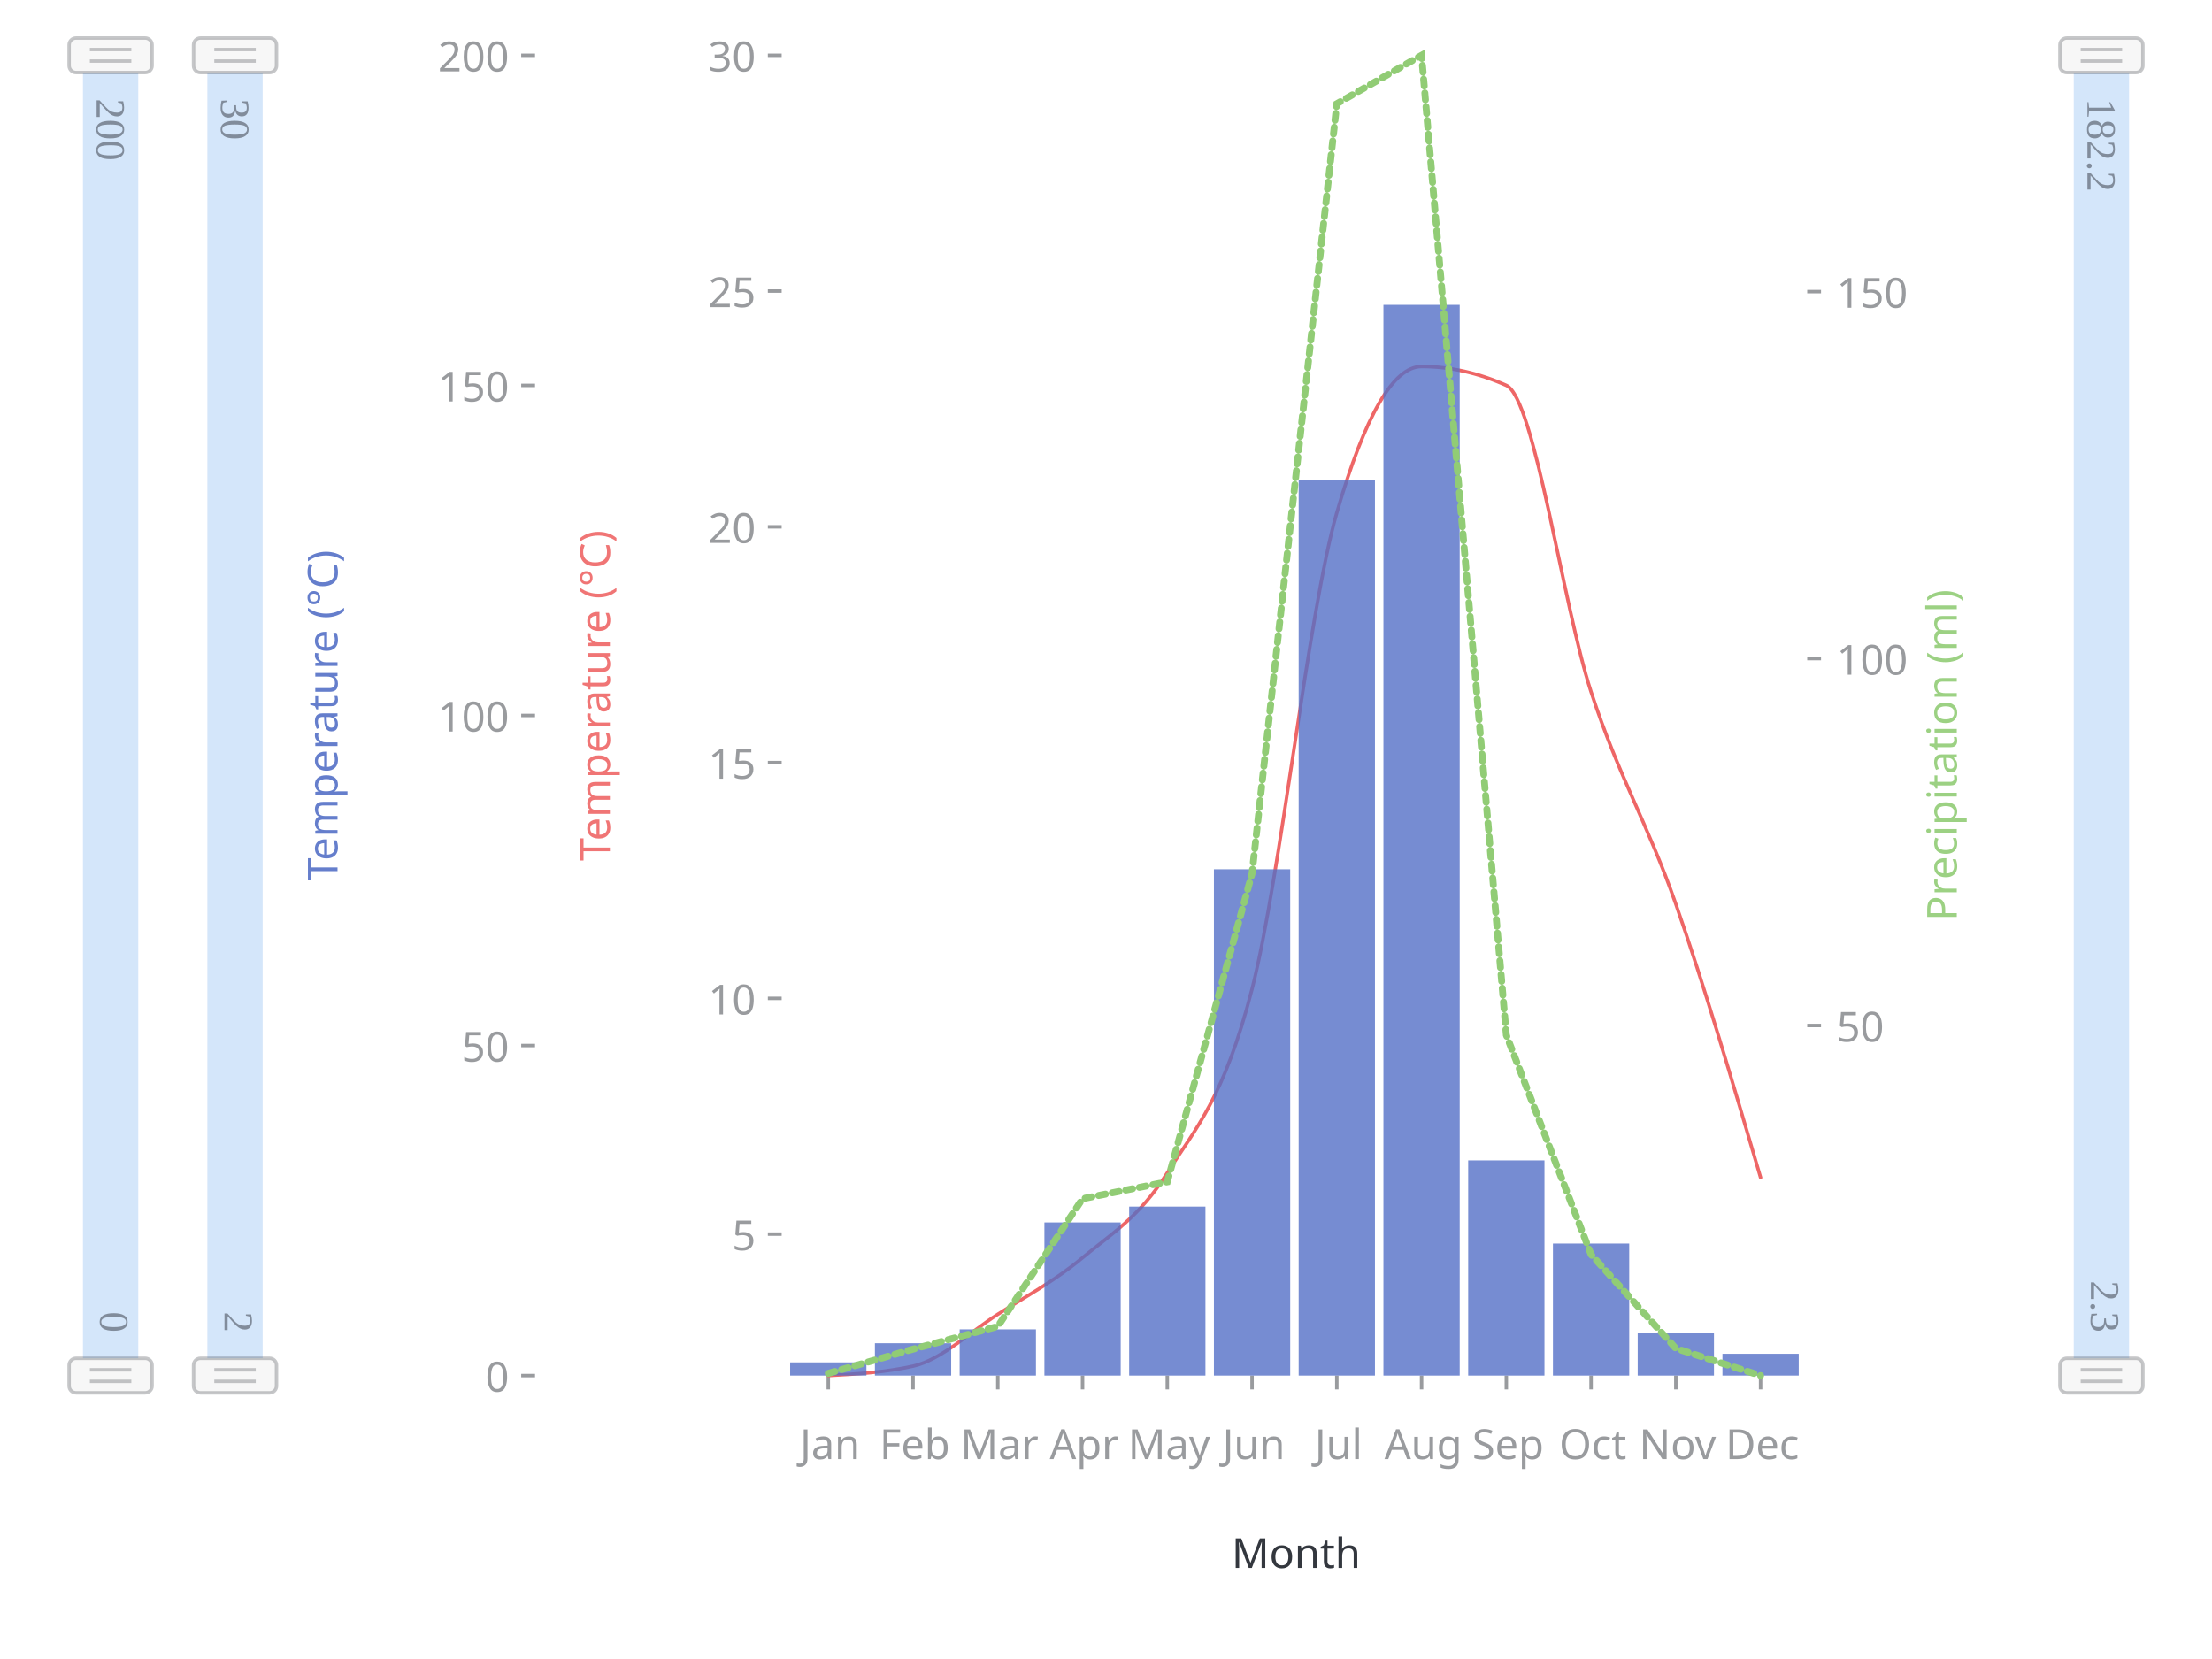
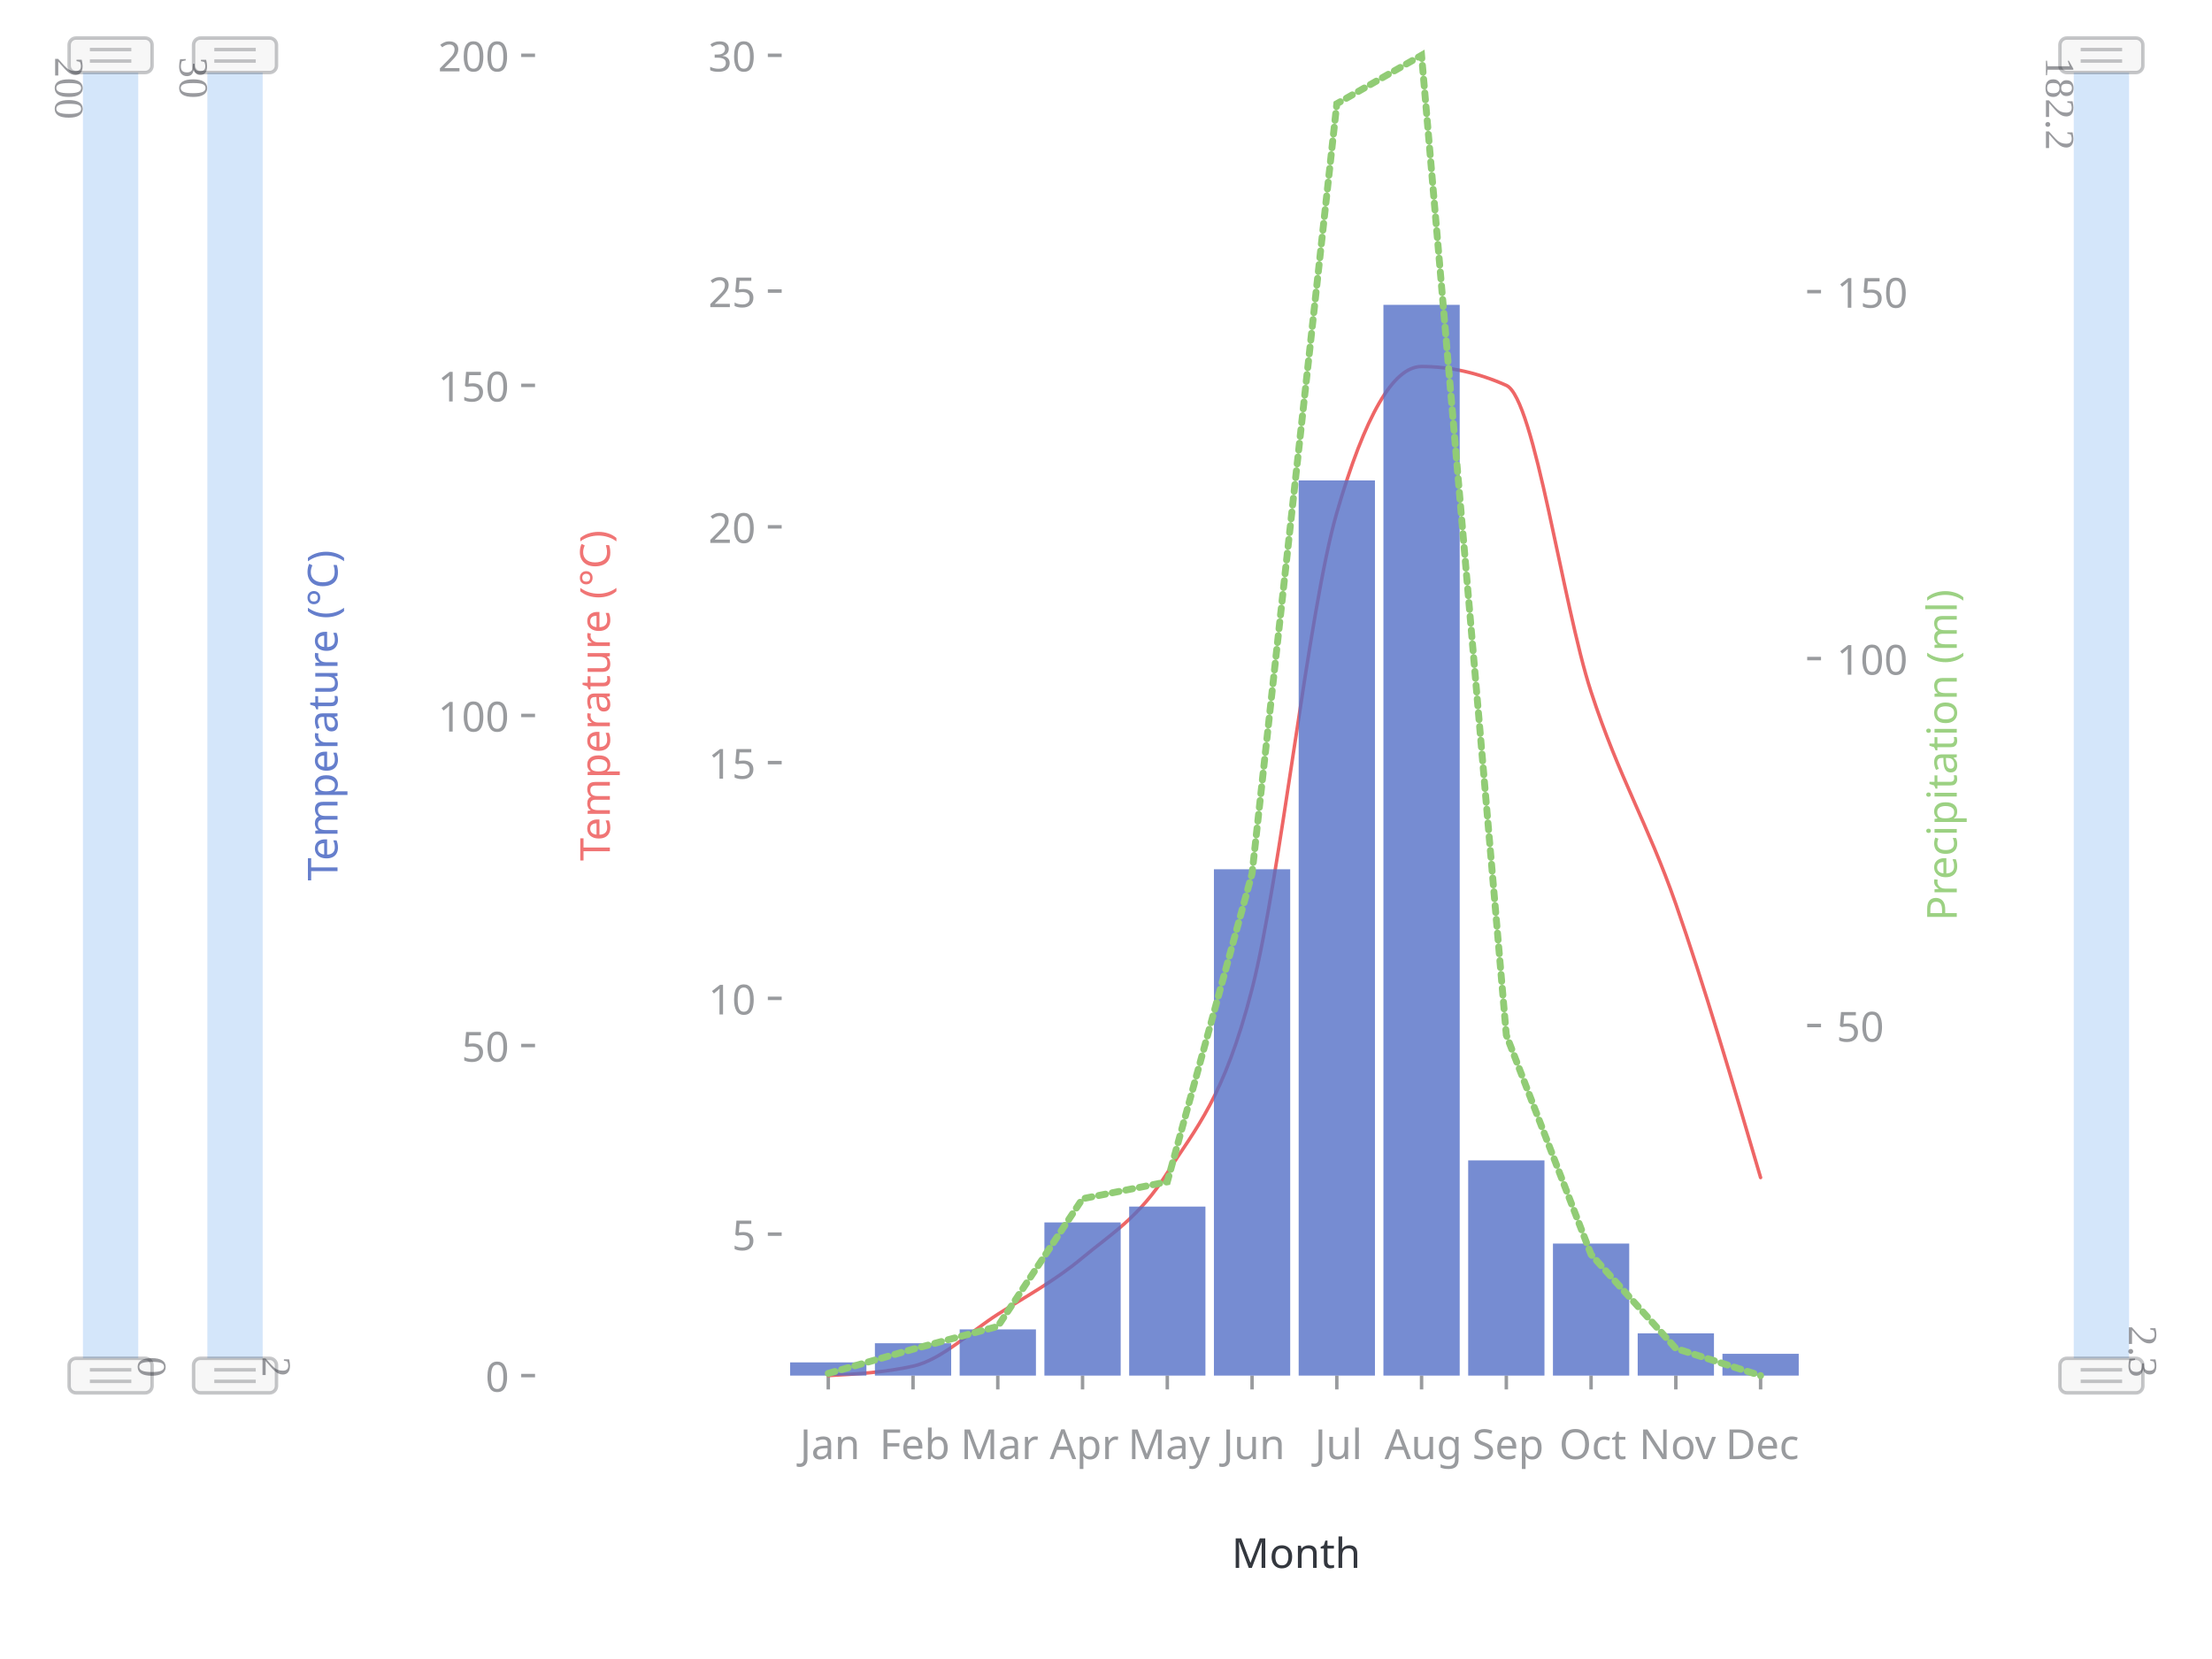
<svg xmlns="http://www.w3.org/2000/svg" width="640" height="480" style="background: transparent;" color-interpolation-filters="sRGB">
  <defs />
  <g id="g-svg-camera">
    <g id="g-root" fill="none">
      <g id="g-svg-31" fill="none" class="view">
        <g>
          <path id="g-svg-32" fill="rgba(0,0,0,0)" class="area" d="M 0,0 l 640,0 l 0,480 l-640 0 z" x="0" y="0" width="640" height="480" />
        </g>
        <g>
          <path id="g-svg-33" fill="rgba(0,0,0,0)" class="area" d="M 16,16 l 608,0 l 0,448 l-608 0 z" x="16" y="16" width="608" height="448" />
        </g>
        <g>
          <path id="g-svg-34" fill="rgba(0,0,0,0)" class="area" d="M 226.16,16 l 296.72,0 l 0,382 l-296.72 0 z" x="226.16" y="16" width="296.72" height="382" />
        </g>
        <g>
          <path id="g-svg-35" fill="rgba(0,0,0,0)" class="area" d="M 226.16,16 l 296.72,0 l 0,382 l-296.72 0 z" x="226.16" y="16" width="296.72" height="382" />
        </g>
        <g id="g-svg-36" fill="none" class="component">
          <g id="g-svg-43" fill="none" class="slider" x="60" y="16">
            <g>
              <path id="g-svg-44" fill="rgba(65,97,128,1)" class="slider-track" d="M 60,16 l 16,0 l 0,382 l-16 0 z" x="60" y="16" width="16" height="382" opacity="0.05" />
            </g>
            <g id="g-svg-45" fill="none" class="slider-sparkline-group" />
            <g>
              <path id="g-svg-46" fill="rgba(0,0,0,0)" class="slider-brush-area" d="M 60,16 l 16,0 l 0,382 l-16 0 z" x="60" y="16" width="16" height="382" />
            </g>
            <g id="g-svg-47" fill="none" class="slider-foreground">
              <g transform="matrix(1,0,0,1,60,16)">
                <path id="g-svg-48" fill="rgba(23,131,255,1)" class="slider-selection" visibility="hidden" fill-opacity="0.15" width="16" />
              </g>
              <g transform="matrix(1,0,0,1,60,16)">
                <path id="g-svg-49" fill="rgba(23,131,255,1)" class="slider-selection" visibility="visible" fill-opacity="0.15" d="M 0,0 l 16,0 l 0,382 l-16 0 z" width="16" height="382" />
              </g>
              <g transform="matrix(1,0,0,1,60,16)">
                <path id="g-svg-50" fill="rgba(23,131,255,1)" class="slider-selection" visibility="hidden" fill-opacity="0.15" width="16" y="382" />
              </g>
              <g id="g-svg-53" fill="none" x="0" y="0" transform="matrix(1,0,0,1,68,16)" class="slider-handle start-handle">
                <g id="g-svg-54" fill="none" class="handle-icon-group">
                  <g id="g-svg-55" fill="none" x="0" y="0" class="handle-icon">
                    <g transform="matrix(0,1,-1,0,0,0)">
                      <path id="g-svg-56" fill="rgba(247,247,247,1)" class="handle-icon-rect" stroke-width="1" stroke="rgba(29,33,41,1)" stroke-opacity="0.25" d="M -3,-12 l 6,0 a 2,2,0,0,1,2,2 l 0,20 a 2,2,0,0,1,-2,2 l -6,0 a 2,2,0,0,1,-2,-2 l 0,-20 a 2,2,0,0,1,2,-2 z" width="10" height="24" x="-5" y="-12" />
                      <g>
                        <line id="g-svg-57" fill="rgba(247,247,247,1)" x1="-1.667" y1="-6" x2="-1.667" y2="6" class="handle-icon-line-1" stroke-width="1" stroke="rgba(29,33,41,1)" stroke-opacity="0.25" />
                      </g>
                      <g>
                        <line id="g-svg-58" fill="rgba(247,247,247,1)" x1="1.667" y1="-6" x2="1.667" y2="6" class="handle-icon-line-2" stroke-width="1" stroke="rgba(29,33,41,1)" stroke-opacity="0.25" />
                      </g>
                    </g>
                  </g>
                </g>
                <g id="g-svg-59" fill="none" class="handle-label-group">
-                   <g transform="matrix(0,1,-1,0,12,12)">
+                   <g transform="matrix(0,1,-1,0,0,0)">
                    <text id="g-svg-60" fill="rgba(29,33,41,1)" class="handle-label" fill-opacity="0.45" dominant-baseline="central" paint-order="stroke" y="12" dx="0.5" font-size="12" text-anchor="left" font-weight="normal" x="0">
                      30
                    </text>
                  </g>
                </g>
              </g>
              <g id="g-svg-63" fill="none" x="0" y="0" transform="matrix(1,0,0,1,68,398)" class="slider-handle end-handle">
                <g id="g-svg-64" fill="none" class="handle-icon-group">
                  <g id="g-svg-65" fill="none" x="0" y="0" class="handle-icon">
                    <g transform="matrix(0,1,-1,0,0,0)">
                      <path id="g-svg-66" fill="rgba(247,247,247,1)" class="handle-icon-rect" stroke-width="1" stroke="rgba(29,33,41,1)" stroke-opacity="0.25" d="M -3,-12 l 6,0 a 2,2,0,0,1,2,2 l 0,20 a 2,2,0,0,1,-2,2 l -6,0 a 2,2,0,0,1,-2,-2 l 0,-20 a 2,2,0,0,1,2,-2 z" width="10" height="24" x="-5" y="-12" />
                      <g>
                        <line id="g-svg-67" fill="rgba(247,247,247,1)" x1="-1.667" y1="-6" x2="-1.667" y2="6" class="handle-icon-line-1" stroke-width="1" stroke="rgba(29,33,41,1)" stroke-opacity="0.25" />
                      </g>
                      <g>
                        <line id="g-svg-68" fill="rgba(247,247,247,1)" x1="1.667" y1="-6" x2="1.667" y2="6" class="handle-icon-line-2" stroke-width="1" stroke="rgba(29,33,41,1)" stroke-opacity="0.25" />
                      </g>
                    </g>
                  </g>
                </g>
                <g id="g-svg-69" fill="none" class="handle-label-group">
-                   <g transform="matrix(0,1,-1,0,-11,-13)">
+                   <g transform="matrix(0,1,-1,0,0,0)">
                    <text id="g-svg-70" fill="rgba(29,33,41,1)" class="handle-label" fill-opacity="0.45" dominant-baseline="central" paint-order="stroke" y="-12" dx="0.5" font-size="12" text-anchor="end" font-weight="normal" x="0">
                      2
                    </text>
                  </g>
                </g>
              </g>
            </g>
          </g>
        </g>
        <g id="g-svg-37" fill="none" class="component">
          <g id="g-svg-71" fill="none" class="slider" x="24" y="16">
            <g>
              <path id="g-svg-72" fill="rgba(65,97,128,1)" class="slider-track" d="M 24,16 l 16,0 l 0,382 l-16 0 z" x="24" y="16" width="16" height="382" opacity="0.05" />
            </g>
            <g id="g-svg-73" fill="none" class="slider-sparkline-group" />
            <g>
              <path id="g-svg-74" fill="rgba(0,0,0,0)" class="slider-brush-area" d="M 24,16 l 16,0 l 0,382 l-16 0 z" x="24" y="16" width="16" height="382" />
            </g>
            <g id="g-svg-75" fill="none" class="slider-foreground">
              <g transform="matrix(1,0,0,1,24,16)">
                <path id="g-svg-76" fill="rgba(23,131,255,1)" class="slider-selection" visibility="hidden" fill-opacity="0.15" width="16" />
              </g>
              <g transform="matrix(1,0,0,1,24,16)">
                <path id="g-svg-77" fill="rgba(23,131,255,1)" class="slider-selection" visibility="visible" fill-opacity="0.15" d="M 0,0 l 16,0 l 0,382 l-16 0 z" width="16" height="382" />
              </g>
              <g transform="matrix(1,0,0,1,24,16)">
                <path id="g-svg-78" fill="rgba(23,131,255,1)" class="slider-selection" visibility="hidden" fill-opacity="0.15" width="16" y="382" />
              </g>
              <g id="g-svg-81" fill="none" x="0" y="0" transform="matrix(1,0,0,1,32,16)" class="slider-handle start-handle">
                <g id="g-svg-82" fill="none" class="handle-icon-group">
                  <g id="g-svg-83" fill="none" x="0" y="0" class="handle-icon">
                    <g transform="matrix(0,1,-1,0,0,0)">
                      <path id="g-svg-84" fill="rgba(247,247,247,1)" class="handle-icon-rect" stroke-width="1" stroke="rgba(29,33,41,1)" stroke-opacity="0.25" d="M -3,-12 l 6,0 a 2,2,0,0,1,2,2 l 0,20 a 2,2,0,0,1,-2,2 l -6,0 a 2,2,0,0,1,-2,-2 l 0,-20 a 2,2,0,0,1,2,-2 z" width="10" height="24" x="-5" y="-12" />
                      <g>
                        <line id="g-svg-85" fill="rgba(247,247,247,1)" x1="-1.667" y1="-6" x2="-1.667" y2="6" class="handle-icon-line-1" stroke-width="1" stroke="rgba(29,33,41,1)" stroke-opacity="0.25" />
                      </g>
                      <g>
                        <line id="g-svg-86" fill="rgba(247,247,247,1)" x1="1.667" y1="-6" x2="1.667" y2="6" class="handle-icon-line-2" stroke-width="1" stroke="rgba(29,33,41,1)" stroke-opacity="0.25" />
                      </g>
                    </g>
                  </g>
                </g>
                <g id="g-svg-87" fill="none" class="handle-label-group">
-                   <g transform="matrix(0,1,-1,0,12,12)">
+                   <g transform="matrix(0,1,-1,0,0,0)">
                    <text id="g-svg-88" fill="rgba(29,33,41,1)" class="handle-label" fill-opacity="0.45" dominant-baseline="central" paint-order="stroke" y="12" dx="0.5" font-size="12" text-anchor="left" font-weight="normal" x="0">
                      200
                    </text>
                  </g>
                </g>
              </g>
              <g id="g-svg-91" fill="none" x="0" y="0" transform="matrix(1,0,0,1,32,398)" class="slider-handle end-handle">
                <g id="g-svg-92" fill="none" class="handle-icon-group">
                  <g id="g-svg-93" fill="none" x="0" y="0" class="handle-icon">
                    <g transform="matrix(0,1,-1,0,0,0)">
                      <path id="g-svg-94" fill="rgba(247,247,247,1)" class="handle-icon-rect" stroke-width="1" stroke="rgba(29,33,41,1)" stroke-opacity="0.25" d="M -3,-12 l 6,0 a 2,2,0,0,1,2,2 l 0,20 a 2,2,0,0,1,-2,2 l -6,0 a 2,2,0,0,1,-2,-2 l 0,-20 a 2,2,0,0,1,2,-2 z" width="10" height="24" x="-5" y="-12" />
                      <g>
                        <line id="g-svg-95" fill="rgba(247,247,247,1)" x1="-1.667" y1="-6" x2="-1.667" y2="6" class="handle-icon-line-1" stroke-width="1" stroke="rgba(29,33,41,1)" stroke-opacity="0.25" />
                      </g>
                      <g>
                        <line id="g-svg-96" fill="rgba(247,247,247,1)" x1="1.667" y1="-6" x2="1.667" y2="6" class="handle-icon-line-2" stroke-width="1" stroke="rgba(29,33,41,1)" stroke-opacity="0.25" />
                      </g>
                    </g>
                  </g>
                </g>
                <g id="g-svg-97" fill="none" class="handle-label-group">
-                   <g transform="matrix(0,1,-1,0,-11,-13)">
+                   <g transform="matrix(0,1,-1,0,0,0)">
                    <text id="g-svg-98" fill="rgba(29,33,41,1)" class="handle-label" fill-opacity="0.45" dominant-baseline="central" paint-order="stroke" y="-12" dx="0.5" font-size="12" text-anchor="end" font-weight="normal" x="0">
                      0
                    </text>
                  </g>
                </g>
              </g>
            </g>
          </g>
        </g>
        <g id="g-svg-38" fill="none" class="component">
          <g id="g-svg-99" fill="none" class="slider" x="600" y="16">
            <g>
              <path id="g-svg-100" fill="rgba(65,97,128,1)" class="slider-track" d="M 600,16 l 16,0 l 0,382 l-16 0 z" x="600" y="16" width="16" height="382" opacity="0.05" />
            </g>
            <g id="g-svg-101" fill="none" class="slider-sparkline-group" />
            <g>
              <path id="g-svg-102" fill="rgba(0,0,0,0)" class="slider-brush-area" d="M 600,16 l 16,0 l 0,382 l-16 0 z" x="600" y="16" width="16" height="382" />
            </g>
            <g id="g-svg-103" fill="none" class="slider-foreground">
              <g transform="matrix(1,0,0,1,600,16)">
                <path id="g-svg-104" fill="rgba(23,131,255,1)" class="slider-selection" visibility="hidden" fill-opacity="0.15" width="16" />
              </g>
              <g transform="matrix(1,0,0,1,600,16)">
                <path id="g-svg-105" fill="rgba(23,131,255,1)" class="slider-selection" visibility="visible" fill-opacity="0.15" d="M 0,0 l 16,0 l 0,382 l-16 0 z" width="16" height="382" />
              </g>
              <g transform="matrix(1,0,0,1,600,16)">
                <path id="g-svg-106" fill="rgba(23,131,255,1)" class="slider-selection" visibility="hidden" fill-opacity="0.15" width="16" y="382" />
              </g>
              <g id="g-svg-109" fill="none" x="0" y="0" transform="matrix(1,0,0,1,608,16)" class="slider-handle start-handle">
                <g id="g-svg-110" fill="none" class="handle-icon-group">
                  <g id="g-svg-111" fill="none" x="0" y="0" class="handle-icon">
                    <g transform="matrix(0,1,-1,0,0,0)">
                      <path id="g-svg-112" fill="rgba(247,247,247,1)" class="handle-icon-rect" stroke-width="1" stroke="rgba(29,33,41,1)" stroke-opacity="0.25" d="M -3,-12 l 6,0 a 2,2,0,0,1,2,2 l 0,20 a 2,2,0,0,1,-2,2 l -6,0 a 2,2,0,0,1,-2,-2 l 0,-20 a 2,2,0,0,1,2,-2 z" width="10" height="24" x="-5" y="-12" />
                      <g>
                        <line id="g-svg-113" fill="rgba(247,247,247,1)" x1="-1.667" y1="-6" x2="-1.667" y2="6" class="handle-icon-line-1" stroke-width="1" stroke="rgba(29,33,41,1)" stroke-opacity="0.25" />
                      </g>
                      <g>
                        <line id="g-svg-114" fill="rgba(247,247,247,1)" x1="1.667" y1="-6" x2="1.667" y2="6" class="handle-icon-line-2" stroke-width="1" stroke="rgba(29,33,41,1)" stroke-opacity="0.25" />
                      </g>
                    </g>
                  </g>
                </g>
                <g id="g-svg-115" fill="none" class="handle-label-group">
-                   <g transform="matrix(0,1,-1,0,12,12)">
+                   <g transform="matrix(0,1,-1,0,0,0)">
                    <text id="g-svg-116" fill="rgba(29,33,41,1)" class="handle-label" fill-opacity="0.45" dominant-baseline="central" paint-order="stroke" y="12" dx="0.5" font-size="12" text-anchor="left" font-weight="normal" x="0">
                      182.2
                    </text>
                  </g>
                </g>
              </g>
              <g id="g-svg-119" fill="none" x="0" y="0" transform="matrix(1,0,0,1,608,398)" class="slider-handle end-handle">
                <g id="g-svg-120" fill="none" class="handle-icon-group">
                  <g id="g-svg-121" fill="none" x="0" y="0" class="handle-icon">
                    <g transform="matrix(0,1,-1,0,0,0)">
                      <path id="g-svg-122" fill="rgba(247,247,247,1)" class="handle-icon-rect" stroke-width="1" stroke="rgba(29,33,41,1)" stroke-opacity="0.25" d="M -3,-12 l 6,0 a 2,2,0,0,1,2,2 l 0,20 a 2,2,0,0,1,-2,2 l -6,0 a 2,2,0,0,1,-2,-2 l 0,-20 a 2,2,0,0,1,2,-2 z" width="10" height="24" x="-5" y="-12" />
                      <g>
                        <line id="g-svg-123" fill="rgba(247,247,247,1)" x1="-1.667" y1="-6" x2="-1.667" y2="6" class="handle-icon-line-1" stroke-width="1" stroke="rgba(29,33,41,1)" stroke-opacity="0.25" />
                      </g>
                      <g>
                        <line id="g-svg-124" fill="rgba(247,247,247,1)" x1="1.667" y1="-6" x2="1.667" y2="6" class="handle-icon-line-2" stroke-width="1" stroke="rgba(29,33,41,1)" stroke-opacity="0.25" />
                      </g>
                    </g>
                  </g>
                </g>
                <g id="g-svg-125" fill="none" class="handle-label-group">
-                   <g transform="matrix(0,1,-1,0,-11,-13)">
+                   <g transform="matrix(0,1,-1,0,0,0)">
                    <text id="g-svg-126" fill="rgba(29,33,41,1)" class="handle-label" fill-opacity="0.45" dominant-baseline="central" paint-order="stroke" y="-12" dx="0.5" font-size="12" text-anchor="end" font-weight="normal" x="0">
                      2.3
                    </text>
                  </g>
                </g>
              </g>
            </g>
          </g>
        </g>
        <g id="g-svg-39" fill="none" class="component">
          <g id="g-svg-127" fill="none" class="axis">
            <g id="g-svg-128" fill="none" class="axis-grid-group" />
            <g id="g-svg-129" fill="none" class="axis-main-group">
              <g id="g-svg-130" fill="none" class="axis-line-group">
                <g>
                  <line id="g-svg-131" fill="none" x1="226.16" y1="398" x2="522.88" y2="398" class="axis-line axis-line" stroke-width="0.5" stroke="rgba(29,33,41,1)" stroke-opacity="0.45" opacity="0" />
                </g>
              </g>
              <g id="g-svg-132" fill="none" class="axis-tick-group">
                <g id="g-svg-133" fill="none" transform="matrix(1,0,0,1,239.6473,398)" class="axis-tick">
                  <g>
                    <line id="g-svg-145" fill="none" x1="0" y1="0" x2="0" y2="4" class="axis-tick-item" stroke-width="1" stroke="rgba(29,33,41,1)" opacity="0.45" />
                  </g>
                </g>
                <g id="g-svg-134" fill="none" transform="matrix(1,0,0,1,264.1696,398)" class="axis-tick">
                  <g>
                    <line id="g-svg-146" fill="none" x1="0" y1="0" x2="0" y2="4" class="axis-tick-item" stroke-width="1" stroke="rgba(29,33,41,1)" opacity="0.45" />
                  </g>
                </g>
                <g id="g-svg-135" fill="none" transform="matrix(1,0,0,1,288.6919,398)" class="axis-tick">
                  <g>
                    <line id="g-svg-147" fill="none" x1="0" y1="0" x2="0" y2="4" class="axis-tick-item" stroke-width="1" stroke="rgba(29,33,41,1)" opacity="0.45" />
                  </g>
                </g>
                <g id="g-svg-136" fill="none" transform="matrix(1,0,0,1,313.2142,398)" class="axis-tick">
                  <g>
                    <line id="g-svg-148" fill="none" x1="0" y1="0" x2="0" y2="4" class="axis-tick-item" stroke-width="1" stroke="rgba(29,33,41,1)" opacity="0.45" />
                  </g>
                </g>
                <g id="g-svg-137" fill="none" transform="matrix(1,0,0,1,337.7365,398)" class="axis-tick">
                  <g>
                    <line id="g-svg-149" fill="none" x1="0" y1="0" x2="0" y2="4" class="axis-tick-item" stroke-width="1" stroke="rgba(29,33,41,1)" opacity="0.45" />
                  </g>
                </g>
                <g id="g-svg-138" fill="none" transform="matrix(1,0,0,1,362.2588,398)" class="axis-tick">
                  <g>
                    <line id="g-svg-150" fill="none" x1="0" y1="0" x2="0" y2="4" class="axis-tick-item" stroke-width="1" stroke="rgba(29,33,41,1)" opacity="0.45" />
                  </g>
                </g>
                <g id="g-svg-139" fill="none" transform="matrix(1,0,0,1,386.7812,398)" class="axis-tick">
                  <g>
                    <line id="g-svg-151" fill="none" x1="0" y1="0" x2="0" y2="4" class="axis-tick-item" stroke-width="1" stroke="rgba(29,33,41,1)" opacity="0.45" />
                  </g>
                </g>
                <g id="g-svg-140" fill="none" transform="matrix(1,0,0,1,411.3035,398)" class="axis-tick">
                  <g>
                    <line id="g-svg-152" fill="none" x1="0" y1="0" x2="0" y2="4" class="axis-tick-item" stroke-width="1" stroke="rgba(29,33,41,1)" opacity="0.45" />
                  </g>
                </g>
                <g id="g-svg-141" fill="none" transform="matrix(1,0,0,1,435.8258,398)" class="axis-tick">
                  <g>
                    <line id="g-svg-153" fill="none" x1="0" y1="0" x2="0" y2="4" class="axis-tick-item" stroke-width="1" stroke="rgba(29,33,41,1)" opacity="0.45" />
                  </g>
                </g>
                <g id="g-svg-142" fill="none" transform="matrix(1,0,0,1,460.3481,398)" class="axis-tick">
                  <g>
                    <line id="g-svg-154" fill="none" x1="0" y1="0" x2="0" y2="4" class="axis-tick-item" stroke-width="1" stroke="rgba(29,33,41,1)" opacity="0.45" />
                  </g>
                </g>
                <g id="g-svg-143" fill="none" transform="matrix(1,0,0,1,484.8704,398)" class="axis-tick">
                  <g>
                    <line id="g-svg-155" fill="none" x1="0" y1="0" x2="0" y2="4" class="axis-tick-item" stroke-width="1" stroke="rgba(29,33,41,1)" opacity="0.45" />
                  </g>
                </g>
                <g id="g-svg-144" fill="none" transform="matrix(1,0,0,1,509.3927,398)" class="axis-tick">
                  <g>
                    <line id="g-svg-156" fill="none" x1="0" y1="0" x2="0" y2="4" class="axis-tick-item" stroke-width="1" stroke="rgba(29,33,41,1)" opacity="0.45" />
                  </g>
                </g>
              </g>
              <g id="g-svg-157" fill="none" class="axis-label-group">
                <g id="g-svg-158" fill="none" transform="matrix(1,0,0,1,239.6473,406)" class="axis-label">
                  <g>
                    <text id="g-svg-170" fill="rgba(29,33,41,1)" dominant-baseline="central" paint-order="stroke" dx="0.5" font-family="sans-serif" font-size="12" font-style="normal" font-variant="normal" font-weight="normal" stroke-width="1" text-anchor="middle" class="axis-label-item" dy="11.5px" opacity="0.45" visibility="visible">
                      Jan
                    </text>
                  </g>
                </g>
                <g id="g-svg-159" fill="none" transform="matrix(1,0,0,1,264.1696,406)" class="axis-label">
                  <g>
                    <text id="g-svg-171" fill="rgba(29,33,41,1)" dominant-baseline="central" paint-order="stroke" dx="0.5" font-family="sans-serif" font-size="12" font-style="normal" font-variant="normal" font-weight="normal" stroke-width="1" text-anchor="middle" class="axis-label-item" dy="11.5px" opacity="0.45" visibility="visible">
                      Feb
                    </text>
                  </g>
                </g>
                <g id="g-svg-160" fill="none" transform="matrix(1,0,0,1,288.6919,406)" class="axis-label">
                  <g>
                    <text id="g-svg-172" fill="rgba(29,33,41,1)" dominant-baseline="central" paint-order="stroke" dx="0.5" font-family="sans-serif" font-size="12" font-style="normal" font-variant="normal" font-weight="normal" stroke-width="1" text-anchor="middle" class="axis-label-item" dy="11.5px" opacity="0.45" visibility="visible">
                      Mar
                    </text>
                  </g>
                </g>
                <g id="g-svg-161" fill="none" transform="matrix(1,0,0,1,313.2142,406)" class="axis-label">
                  <g>
                    <text id="g-svg-173" fill="rgba(29,33,41,1)" dominant-baseline="central" paint-order="stroke" dx="0.5" font-family="sans-serif" font-size="12" font-style="normal" font-variant="normal" font-weight="normal" stroke-width="1" text-anchor="middle" class="axis-label-item" dy="11.5px" opacity="0.45" visibility="visible">
                      Apr
                    </text>
                  </g>
                </g>
                <g id="g-svg-162" fill="none" transform="matrix(1,0,0,1,337.7365,406)" class="axis-label">
                  <g>
                    <text id="g-svg-174" fill="rgba(29,33,41,1)" dominant-baseline="central" paint-order="stroke" dx="0.5" font-family="sans-serif" font-size="12" font-style="normal" font-variant="normal" font-weight="normal" stroke-width="1" text-anchor="middle" class="axis-label-item" dy="11.5px" opacity="0.45" visibility="visible">
                      May
                    </text>
                  </g>
                </g>
                <g id="g-svg-163" fill="none" transform="matrix(1,0,0,1,362.2588,406)" class="axis-label">
                  <g>
                    <text id="g-svg-175" fill="rgba(29,33,41,1)" dominant-baseline="central" paint-order="stroke" dx="0.5" font-family="sans-serif" font-size="12" font-style="normal" font-variant="normal" font-weight="normal" stroke-width="1" text-anchor="middle" class="axis-label-item" dy="11.5px" opacity="0.45" visibility="visible">
                      Jun
                    </text>
                  </g>
                </g>
                <g id="g-svg-164" fill="none" transform="matrix(1,0,0,1,386.7812,406)" class="axis-label">
                  <g>
                    <text id="g-svg-176" fill="rgba(29,33,41,1)" dominant-baseline="central" paint-order="stroke" dx="0.5" font-family="sans-serif" font-size="12" font-style="normal" font-variant="normal" font-weight="normal" stroke-width="1" text-anchor="middle" class="axis-label-item" dy="11.5px" opacity="0.45" visibility="visible">
                      Jul
                    </text>
                  </g>
                </g>
                <g id="g-svg-165" fill="none" transform="matrix(1,0,0,1,411.3035,406)" class="axis-label">
                  <g>
                    <text id="g-svg-177" fill="rgba(29,33,41,1)" dominant-baseline="central" paint-order="stroke" dx="0.5" font-family="sans-serif" font-size="12" font-style="normal" font-variant="normal" font-weight="normal" stroke-width="1" text-anchor="middle" class="axis-label-item" dy="11.5px" opacity="0.45" visibility="visible">
                      Aug
                    </text>
                  </g>
                </g>
                <g id="g-svg-166" fill="none" transform="matrix(1,0,0,1,435.8258,406)" class="axis-label">
                  <g>
                    <text id="g-svg-178" fill="rgba(29,33,41,1)" dominant-baseline="central" paint-order="stroke" dx="0.5" font-family="sans-serif" font-size="12" font-style="normal" font-variant="normal" font-weight="normal" stroke-width="1" text-anchor="middle" class="axis-label-item" dy="11.5px" opacity="0.45" visibility="visible">
                      Sep
                    </text>
                  </g>
                </g>
                <g id="g-svg-167" fill="none" transform="matrix(1,0,0,1,460.3481,406)" class="axis-label">
                  <g>
                    <text id="g-svg-179" fill="rgba(29,33,41,1)" dominant-baseline="central" paint-order="stroke" dx="0.5" font-family="sans-serif" font-size="12" font-style="normal" font-variant="normal" font-weight="normal" stroke-width="1" text-anchor="middle" class="axis-label-item" dy="11.5px" opacity="0.45" visibility="visible">
                      Oct
                    </text>
                  </g>
                </g>
                <g id="g-svg-168" fill="none" transform="matrix(1,0,0,1,484.8704,406)" class="axis-label">
                  <g>
                    <text id="g-svg-180" fill="rgba(29,33,41,1)" dominant-baseline="central" paint-order="stroke" dx="0.5" font-family="sans-serif" font-size="12" font-style="normal" font-variant="normal" font-weight="normal" stroke-width="1" text-anchor="middle" class="axis-label-item" dy="11.5px" opacity="0.45" visibility="visible">
                      Nov
                    </text>
                  </g>
                </g>
                <g id="g-svg-169" fill="none" transform="matrix(1,0,0,1,509.3927,406)" class="axis-label">
                  <g>
                    <text id="g-svg-181" fill="rgba(29,33,41,1)" dominant-baseline="central" paint-order="stroke" dx="0.5" font-family="sans-serif" font-size="12" font-style="normal" font-variant="normal" font-weight="normal" stroke-width="1" text-anchor="middle" class="axis-label-item" dy="11.5px" opacity="0.45" visibility="visible">
                      Dec
                    </text>
                  </g>
                </g>
              </g>
            </g>
            <g id="g-svg-182" fill="none" transform="matrix(1,0,0,1,374.52,452.5)" class="axis-title-group">
              <g transform="matrix(1,0,0,1,0,8)">
                <text id="g-svg-183" fill="rgba(29,33,41,1)" dominant-baseline="central" paint-order="stroke" dx="0.5" font-family="sans-serif" font-size="12" font-style="normal" font-variant="normal" font-weight="normal" stroke-width="1" text-anchor="middle" class="axis-title" dy="-11.5px" opacity="0.9">
                  Month
                </text>
              </g>
            </g>
          </g>
        </g>
        <g id="g-svg-40" fill="none" class="component">
          <g id="g-svg-184" fill="none" class="axis">
            <g id="g-svg-185" fill="none" class="axis-grid-group" />
            <g id="g-svg-186" fill="none" class="axis-main-group">
              <g id="g-svg-187" fill="none" class="axis-line-group">
                <g>
                  <line id="g-svg-188" fill="none" x1="226.16" y1="398" x2="226.16" y2="16" class="axis-line axis-line" stroke-width="0.5" stroke="rgba(29,33,41,1)" stroke-opacity="0.45" opacity="0" />
                </g>
              </g>
              <g id="g-svg-189" fill="none" class="axis-tick-group">
                <g id="g-svg-190" fill="none" transform="matrix(1,0,0,1,226.16,357.0714)" class="axis-tick">
                  <g>
                    <line id="g-svg-196" fill="none" x1="0" y1="0" x2="-4" y2="0" class="axis-tick-item" stroke-width="1" stroke="rgba(29,33,41,1)" opacity="0.45" />
                  </g>
                </g>
                <g id="g-svg-191" fill="none" transform="matrix(1,0,0,1,226.16,288.8571)" class="axis-tick">
                  <g>
                    <line id="g-svg-197" fill="none" x1="0" y1="0" x2="-4" y2="0" class="axis-tick-item" stroke-width="1" stroke="rgba(29,33,41,1)" opacity="0.45" />
                  </g>
                </g>
                <g id="g-svg-192" fill="none" transform="matrix(1,0,0,1,226.16,220.6429)" class="axis-tick">
                  <g>
                    <line id="g-svg-198" fill="none" x1="0" y1="0" x2="-4" y2="0" class="axis-tick-item" stroke-width="1" stroke="rgba(29,33,41,1)" opacity="0.45" />
                  </g>
                </g>
                <g id="g-svg-193" fill="none" transform="matrix(1,0,0,1,226.16,152.4286)" class="axis-tick">
                  <g>
                    <line id="g-svg-199" fill="none" x1="0" y1="0" x2="-4" y2="0" class="axis-tick-item" stroke-width="1" stroke="rgba(29,33,41,1)" opacity="0.45" />
                  </g>
                </g>
                <g id="g-svg-194" fill="none" transform="matrix(1,0,0,1,226.16,84.21429)" class="axis-tick">
                  <g>
                    <line id="g-svg-200" fill="none" x1="0" y1="0" x2="-4" y2="0" class="axis-tick-item" stroke-width="1" stroke="rgba(29,33,41,1)" opacity="0.45" />
                  </g>
                </g>
                <g id="g-svg-195" fill="none" transform="matrix(1,0,0,1,226.16,16)" class="axis-tick">
                  <g>
                    <line id="g-svg-201" fill="none" x1="0" y1="0" x2="-4" y2="0" class="axis-tick-item" stroke-width="1" stroke="rgba(29,33,41,1)" opacity="0.45" />
                  </g>
                </g>
              </g>
              <g id="g-svg-202" fill="none" class="axis-label-group">
                <g id="g-svg-203" fill="none" transform="matrix(1,0,0,1,218.16,357.0714)" class="axis-label">
                  <g>
                    <text id="g-svg-209" fill="rgba(29,33,41,1)" dominant-baseline="central" paint-order="stroke" dx="0.5" font-family="sans-serif" font-size="12" font-style="normal" font-variant="normal" font-weight="normal" stroke-width="1" text-anchor="end" class="axis-label-item" opacity="0.45" visibility="visible">
                      5
                    </text>
                  </g>
                </g>
                <g id="g-svg-204" fill="none" transform="matrix(1,0,0,1,218.16,288.8571)" class="axis-label">
                  <g>
                    <text id="g-svg-210" fill="rgba(29,33,41,1)" dominant-baseline="central" paint-order="stroke" dx="0.5" font-family="sans-serif" font-size="12" font-style="normal" font-variant="normal" font-weight="normal" stroke-width="1" text-anchor="end" class="axis-label-item" opacity="0.45" visibility="visible">
                      10
                    </text>
                  </g>
                </g>
                <g id="g-svg-205" fill="none" transform="matrix(1,0,0,1,218.16,220.6429)" class="axis-label">
                  <g>
                    <text id="g-svg-211" fill="rgba(29,33,41,1)" dominant-baseline="central" paint-order="stroke" dx="0.5" font-family="sans-serif" font-size="12" font-style="normal" font-variant="normal" font-weight="normal" stroke-width="1" text-anchor="end" class="axis-label-item" opacity="0.45" visibility="visible">
                      15
                    </text>
                  </g>
                </g>
                <g id="g-svg-206" fill="none" transform="matrix(1,0,0,1,218.16,152.4286)" class="axis-label">
                  <g>
                    <text id="g-svg-212" fill="rgba(29,33,41,1)" dominant-baseline="central" paint-order="stroke" dx="0.5" font-family="sans-serif" font-size="12" font-style="normal" font-variant="normal" font-weight="normal" stroke-width="1" text-anchor="end" class="axis-label-item" opacity="0.45" visibility="visible">
                      20
                    </text>
                  </g>
                </g>
                <g id="g-svg-207" fill="none" transform="matrix(1,0,0,1,218.16,84.21429)" class="axis-label">
                  <g>
                    <text id="g-svg-213" fill="rgba(29,33,41,1)" dominant-baseline="central" paint-order="stroke" dx="0.5" font-family="sans-serif" font-size="12" font-style="normal" font-variant="normal" font-weight="normal" stroke-width="1" text-anchor="end" class="axis-label-item" opacity="0.45" visibility="visible">
                      25
                    </text>
                  </g>
                </g>
                <g id="g-svg-208" fill="none" transform="matrix(1,0,0,1,218.16,16)" class="axis-label">
                  <g>
                    <text id="g-svg-214" fill="rgba(29,33,41,1)" dominant-baseline="central" paint-order="stroke" dx="0.5" font-family="sans-serif" font-size="12" font-style="normal" font-variant="normal" font-weight="normal" stroke-width="1" text-anchor="end" class="axis-label-item" opacity="0.45" visibility="visible">
                      30
                    </text>
                  </g>
                </g>
              </g>
            </g>
            <g id="g-svg-215" fill="none" transform="matrix(1,0,0,1,179.3,201.25)" class="axis-title-group">
              <g transform="matrix(0,-1,1,0,-7.5,0.5)">
                <text id="g-svg-216" fill="rgba(238,102,102,1)" dominant-baseline="central" paint-order="stroke" dx="0.5" font-family="sans-serif" font-size="12" font-style="normal" font-variant="normal" font-weight="normal" stroke-width="1" text-anchor="middle" class="axis-title" opacity="0.9">
                  Temperature (°C)
                </text>
              </g>
            </g>
          </g>
        </g>
        <g id="g-svg-41" fill="none" class="component">
          <g id="g-svg-217" fill="none" class="axis">
            <g id="g-svg-218" fill="none" class="axis-grid-group" />
            <g id="g-svg-219" fill="none" class="axis-main-group">
              <g id="g-svg-220" fill="none" class="axis-line-group">
                <g>
                  <line id="g-svg-221" fill="none" x1="154.8" y1="398" x2="154.8" y2="16" class="axis-line axis-line" stroke-width="0.5" stroke="rgba(29,33,41,1)" stroke-opacity="0.45" opacity="0" />
                </g>
              </g>
              <g id="g-svg-222" fill="none" class="axis-tick-group">
                <g id="g-svg-223" fill="none" transform="matrix(1,0,0,1,154.8,398)" class="axis-tick">
                  <g>
                    <line id="g-svg-228" fill="none" x1="0" y1="0" x2="-4" y2="0" class="axis-tick-item" stroke-width="1" stroke="rgba(29,33,41,1)" opacity="0.45" />
                  </g>
                </g>
                <g id="g-svg-224" fill="none" transform="matrix(1,0,0,1,154.8,302.5)" class="axis-tick">
                  <g>
                    <line id="g-svg-229" fill="none" x1="0" y1="0" x2="-4" y2="0" class="axis-tick-item" stroke-width="1" stroke="rgba(29,33,41,1)" opacity="0.45" />
                  </g>
                </g>
                <g id="g-svg-225" fill="none" transform="matrix(1,0,0,1,154.8,207)" class="axis-tick">
                  <g>
                    <line id="g-svg-230" fill="none" x1="0" y1="0" x2="-4" y2="0" class="axis-tick-item" stroke-width="1" stroke="rgba(29,33,41,1)" opacity="0.45" />
                  </g>
                </g>
                <g id="g-svg-226" fill="none" transform="matrix(1,0,0,1,154.8,111.5)" class="axis-tick">
                  <g>
                    <line id="g-svg-231" fill="none" x1="0" y1="0" x2="-4" y2="0" class="axis-tick-item" stroke-width="1" stroke="rgba(29,33,41,1)" opacity="0.45" />
                  </g>
                </g>
                <g id="g-svg-227" fill="none" transform="matrix(1,0,0,1,154.8,16)" class="axis-tick">
                  <g>
                    <line id="g-svg-232" fill="none" x1="0" y1="0" x2="-4" y2="0" class="axis-tick-item" stroke-width="1" stroke="rgba(29,33,41,1)" opacity="0.45" />
                  </g>
                </g>
              </g>
              <g id="g-svg-233" fill="none" class="axis-label-group">
                <g id="g-svg-234" fill="none" transform="matrix(1,0,0,1,146.8,398)" class="axis-label">
                  <g>
                    <text id="g-svg-239" fill="rgba(29,33,41,1)" dominant-baseline="central" paint-order="stroke" dx="0.5" font-family="sans-serif" font-size="12" font-style="normal" font-variant="normal" font-weight="normal" stroke-width="1" text-anchor="end" class="axis-label-item" opacity="0.45" visibility="visible">
                      0
                    </text>
                  </g>
                </g>
                <g id="g-svg-235" fill="none" transform="matrix(1,0,0,1,146.8,302.5)" class="axis-label">
                  <g>
                    <text id="g-svg-240" fill="rgba(29,33,41,1)" dominant-baseline="central" paint-order="stroke" dx="0.5" font-family="sans-serif" font-size="12" font-style="normal" font-variant="normal" font-weight="normal" stroke-width="1" text-anchor="end" class="axis-label-item" opacity="0.45" visibility="visible">
                      50
                    </text>
                  </g>
                </g>
                <g id="g-svg-236" fill="none" transform="matrix(1,0,0,1,146.8,207)" class="axis-label">
                  <g>
                    <text id="g-svg-241" fill="rgba(29,33,41,1)" dominant-baseline="central" paint-order="stroke" dx="0.5" font-family="sans-serif" font-size="12" font-style="normal" font-variant="normal" font-weight="normal" stroke-width="1" text-anchor="end" class="axis-label-item" opacity="0.45" visibility="visible">
                      100
                    </text>
                  </g>
                </g>
                <g id="g-svg-237" fill="none" transform="matrix(1,0,0,1,146.8,111.5)" class="axis-label">
                  <g>
                    <text id="g-svg-242" fill="rgba(29,33,41,1)" dominant-baseline="central" paint-order="stroke" dx="0.5" font-family="sans-serif" font-size="12" font-style="normal" font-variant="normal" font-weight="normal" stroke-width="1" text-anchor="end" class="axis-label-item" opacity="0.45" visibility="visible">
                      150
                    </text>
                  </g>
                </g>
                <g id="g-svg-238" fill="none" transform="matrix(1,0,0,1,146.8,16)" class="axis-label">
                  <g>
                    <text id="g-svg-243" fill="rgba(29,33,41,1)" dominant-baseline="central" paint-order="stroke" dx="0.5" font-family="sans-serif" font-size="12" font-style="normal" font-variant="normal" font-weight="normal" stroke-width="1" text-anchor="end" class="axis-label-item" opacity="0.45" visibility="visible">
                      200
                    </text>
                  </g>
                </g>
              </g>
            </g>
            <g id="g-svg-244" fill="none" transform="matrix(1,0,0,1,100.5,207)" class="axis-title-group">
              <g transform="matrix(0,-1,1,0,-7.5,0.5)">
                <text id="g-svg-245" fill="rgba(84,112,198,1)" dominant-baseline="central" paint-order="stroke" dx="0.5" font-family="sans-serif" font-size="12" font-style="normal" font-variant="normal" font-weight="normal" stroke-width="1" text-anchor="middle" class="axis-title" opacity="0.9">
                  Temperature (°C)
                </text>
              </g>
            </g>
          </g>
        </g>
        <g id="g-svg-42" fill="none" class="component">
          <g id="g-svg-246" fill="none" class="axis">
            <g id="g-svg-247" fill="none" class="axis-grid-group" />
            <g id="g-svg-248" fill="none" class="axis-main-group">
              <g id="g-svg-249" fill="none" class="axis-line-group">
                <g>
                  <line id="g-svg-250" fill="none" x1="522.88" y1="398" x2="522.88" y2="16" class="axis-line axis-line" stroke-width="0.5" stroke="rgba(29,33,41,1)" stroke-opacity="0.45" opacity="0" />
                </g>
              </g>
              <g id="g-svg-251" fill="none" class="axis-tick-group">
                <g id="g-svg-252" fill="none" transform="matrix(1,0,0,1,522.88,296.7137)" class="axis-tick">
                  <g>
                    <line id="g-svg-255" fill="none" x1="0" y1="0" x2="4" y2="0" class="axis-tick-item" stroke-width="1" stroke="rgba(29,33,41,1)" opacity="0.45" />
                  </g>
                </g>
                <g id="g-svg-253" fill="none" transform="matrix(1,0,0,1,522.88,190.5436)" class="axis-tick">
                  <g>
                    <line id="g-svg-256" fill="none" x1="0" y1="0" x2="4" y2="0" class="axis-tick-item" stroke-width="1" stroke="rgba(29,33,41,1)" opacity="0.45" />
                  </g>
                </g>
                <g id="g-svg-254" fill="none" transform="matrix(1,0,0,1,522.88,84.37354)" class="axis-tick">
                  <g>
                    <line id="g-svg-257" fill="none" x1="0" y1="0" x2="4" y2="0" class="axis-tick-item" stroke-width="1" stroke="rgba(29,33,41,1)" opacity="0.45" />
                  </g>
                </g>
              </g>
              <g id="g-svg-258" fill="none" class="axis-label-group">
                <g id="g-svg-259" fill="none" transform="matrix(1,0,0,1,530.88,296.7137)" class="axis-label">
                  <g>
                    <text id="g-svg-262" fill="rgba(29,33,41,1)" dominant-baseline="central" paint-order="stroke" dx="0.5" font-family="sans-serif" font-size="12" font-style="normal" font-variant="normal" font-weight="normal" stroke-width="1" text-anchor="left" class="axis-label-item" opacity="0.45" visibility="visible">
                      50
                    </text>
                  </g>
                </g>
                <g id="g-svg-260" fill="none" transform="matrix(1,0,0,1,530.88,190.5436)" class="axis-label">
                  <g>
                    <text id="g-svg-263" fill="rgba(29,33,41,1)" dominant-baseline="central" paint-order="stroke" dx="0.5" font-family="sans-serif" font-size="12" font-style="normal" font-variant="normal" font-weight="normal" stroke-width="1" text-anchor="left" class="axis-label-item" opacity="0.45" visibility="visible">
                      100
                    </text>
                  </g>
                </g>
                <g id="g-svg-261" fill="none" transform="matrix(1,0,0,1,530.88,84.37354)" class="axis-label">
                  <g>
                    <text id="g-svg-264" fill="rgba(29,33,41,1)" dominant-baseline="central" paint-order="stroke" dx="0.5" font-family="sans-serif" font-size="12" font-style="normal" font-variant="normal" font-weight="normal" stroke-width="1" text-anchor="left" class="axis-label-item" opacity="0.45" visibility="visible">
                      150
                    </text>
                  </g>
                </g>
              </g>
            </g>
            <g id="g-svg-265" fill="none" transform="matrix(1,0,0,1,576.5,207)" class="axis-title-group">
              <g transform="matrix(0,-1,1,0,-26.5,12)">
                <text id="g-svg-266" fill="rgba(145,204,117,1)" dominant-baseline="central" paint-order="stroke" dx="0.5" font-family="sans-serif" font-size="12" font-style="normal" font-variant="normal" font-weight="normal" stroke-width="1" text-anchor="middle" class="axis-title" dy="11.5px" opacity="0.9">
                  Precipitation (ml)
                </text>
              </g>
            </g>
          </g>
        </g>
        <g transform="matrix(1,0,0,1,226.16,16)">
          <path id="g-svg-267" fill="rgba(0,0,0,0)" class="plot" d="M 0,0 l 296.72,0 l 0,382 l-296.72 0 z" width="296.72" height="382" />
          <g id="g-svg-268" fill="none" class="main-layer">
            <g>
              <path id="g-svg-272" fill="none" d="M 13.487,382 C 21.661 381.545,29.835 381.09,38.01 379.271 C 46.184 377.452,54.358 369.494,62.532 364.264 C 70.706 359.035,78.88 354.714,87.054 347.893 C 95.228 341.071,103.402 336.296,111.577 323.336 C 119.751 310.375,127.925 301.962,136.099 270.129 C 144.273 238.295,152.447 160.531,160.621 132.336 C 168.795 104.14,176.969 90.043,185.143 90.043 C 193.318 90.043,201.492 91.862,209.666 95.5 C 217.84 99.138,226.014 159.167,234.188 184.179 C 242.362 209.19,250.536 222.151,258.71 245.571 C 266.885 268.992,275.059 296.846,283.233 324.7" stroke-linecap="round" stroke="rgba(238,102,102,1)" stroke-width="1" class="element" />
            </g>
          </g>
          <g id="g-svg-269" fill="none" class="main-layer">
            <g>
              <path id="g-svg-273" fill="rgba(84,112,198,1)" d="M 2.452,378.18 l 22.07,0 l 0,3.82 l-22.07 0 z" x="2.452" y="378.18" width="22.07" height="3.82" fill-opacity="0.8" stroke-width="0" stroke="rgba(84,112,198,1)" class="element" />
            </g>
            <g>
              <path id="g-svg-274" fill="rgba(84,112,198,1)" d="M 26.975,372.641 l 22.07,0 l 0,9.359 l-22.07 0 z" x="26.975" y="372.641" width="22.07" height="9.359" fill-opacity="0.8" stroke-width="0" stroke="rgba(84,112,198,1)" class="element" />
            </g>
            <g>
              <path id="g-svg-275" fill="rgba(84,112,198,1)" d="M 51.497,368.63 l 22.07,0 l 0,13.37 l-22.07 0 z" x="51.497" y="368.63" width="22.07" height="13.37" fill-opacity="0.8" stroke-width="0" stroke="rgba(84,112,198,1)" class="element" />
            </g>
            <g>
              <path id="g-svg-276" fill="rgba(84,112,198,1)" d="M 76.019,337.688 l 22.07,0 l 0,44.312 l-22.07 0 z" x="76.019" y="337.688" width="22.07" height="44.312" fill-opacity="0.8" stroke-width="0" stroke="rgba(84,112,198,1)" class="element" />
            </g>
            <g>
              <path id="g-svg-277" fill="rgba(84,112,198,1)" d="M 100.541,333.104 l 22.07,0 l 0,48.896 l-22.07 0 z" x="100.541" y="333.104" width="22.07" height="48.896" fill-opacity="0.8" stroke-width="0" stroke="rgba(84,112,198,1)" class="element" />
            </g>
            <g>
              <path id="g-svg-278" fill="rgba(84,112,198,1)" d="M 125.064,235.503 l 22.07,0 l 0,146.497 l-22.07 0 z" x="125.064" y="235.503" width="22.07" height="146.497" fill-opacity="0.8" stroke-width="0" stroke="rgba(84,112,198,1)" class="element" />
            </g>
            <g>
              <path id="g-svg-279" fill="rgba(84,112,198,1)" d="M 149.586,123.004 l 22.07,0 l 0,258.996 l-22.07 0 z" x="149.586" y="123.004" width="22.07" height="258.996" fill-opacity="0.8" stroke-width="0" stroke="rgba(84,112,198,1)" class="element" />
            </g>
            <g>
              <path id="g-svg-280" fill="rgba(84,112,198,1)" d="M 174.108,72.198 l 22.07,0 l 0,309.802 l-22.07 0 z" x="174.108" y="72.198" width="22.07" height="309.802" fill-opacity="0.8" stroke-width="0" stroke="rgba(84,112,198,1)" class="element" />
            </g>
            <g>
              <path id="g-svg-281" fill="rgba(84,112,198,1)" d="M 198.631,319.734 l 22.07,0 l 0,62.266 l-22.07 0 z" x="198.631" y="319.734" width="22.07" height="62.266" fill-opacity="0.8" stroke-width="0" stroke="rgba(84,112,198,1)" class="element" />
            </g>
            <g>
              <path id="g-svg-282" fill="rgba(84,112,198,1)" d="M 223.153,343.8 l 22.07,0 l 0,38.2 l-22.07 0 z" x="223.153" y="343.8" width="22.07" height="38.2" fill-opacity="0.8" stroke-width="0" stroke="rgba(84,112,198,1)" class="element" />
            </g>
            <g>
              <path id="g-svg-283" fill="rgba(84,112,198,1)" d="M 247.675,369.776 l 22.07,0 l 0,12.224 l-22.07 0 z" x="247.675" y="369.776" width="22.07" height="12.224" fill-opacity="0.8" stroke-width="0" stroke="rgba(84,112,198,1)" class="element" />
            </g>
            <g>
              <path id="g-svg-284" fill="rgba(84,112,198,1)" d="M 272.198,375.697 l 22.07,0 l 0,6.303 l-22.07 0 z" x="272.198" y="375.697" width="22.07" height="6.303" fill-opacity="0.8" stroke-width="0" stroke="rgba(84,112,198,1)" class="element" />
            </g>
          </g>
          <g id="g-svg-270" fill="none" class="main-layer">
            <g>
              <path id="g-svg-285" fill="none" d="M 13.487,381.363 L 38.01,374.356 L 62.532,367.773 L 87.054,330.826 L 111.577,325.942 L 136.099,236.759 L 160.621,14.014 L 185.143,0 L 209.666,283.474 L 234.188,346.964 L 258.71,374.143 L 283.233,382" stroke-linecap="round" stroke="rgba(145,204,117,1)" stroke-width="2" stroke-dasharray="2,2" class="element" />
            </g>
          </g>
          <g id="g-svg-271" fill="none" class="label-layer" />
        </g>
      </g>
    </g>
  </g>
</svg>
